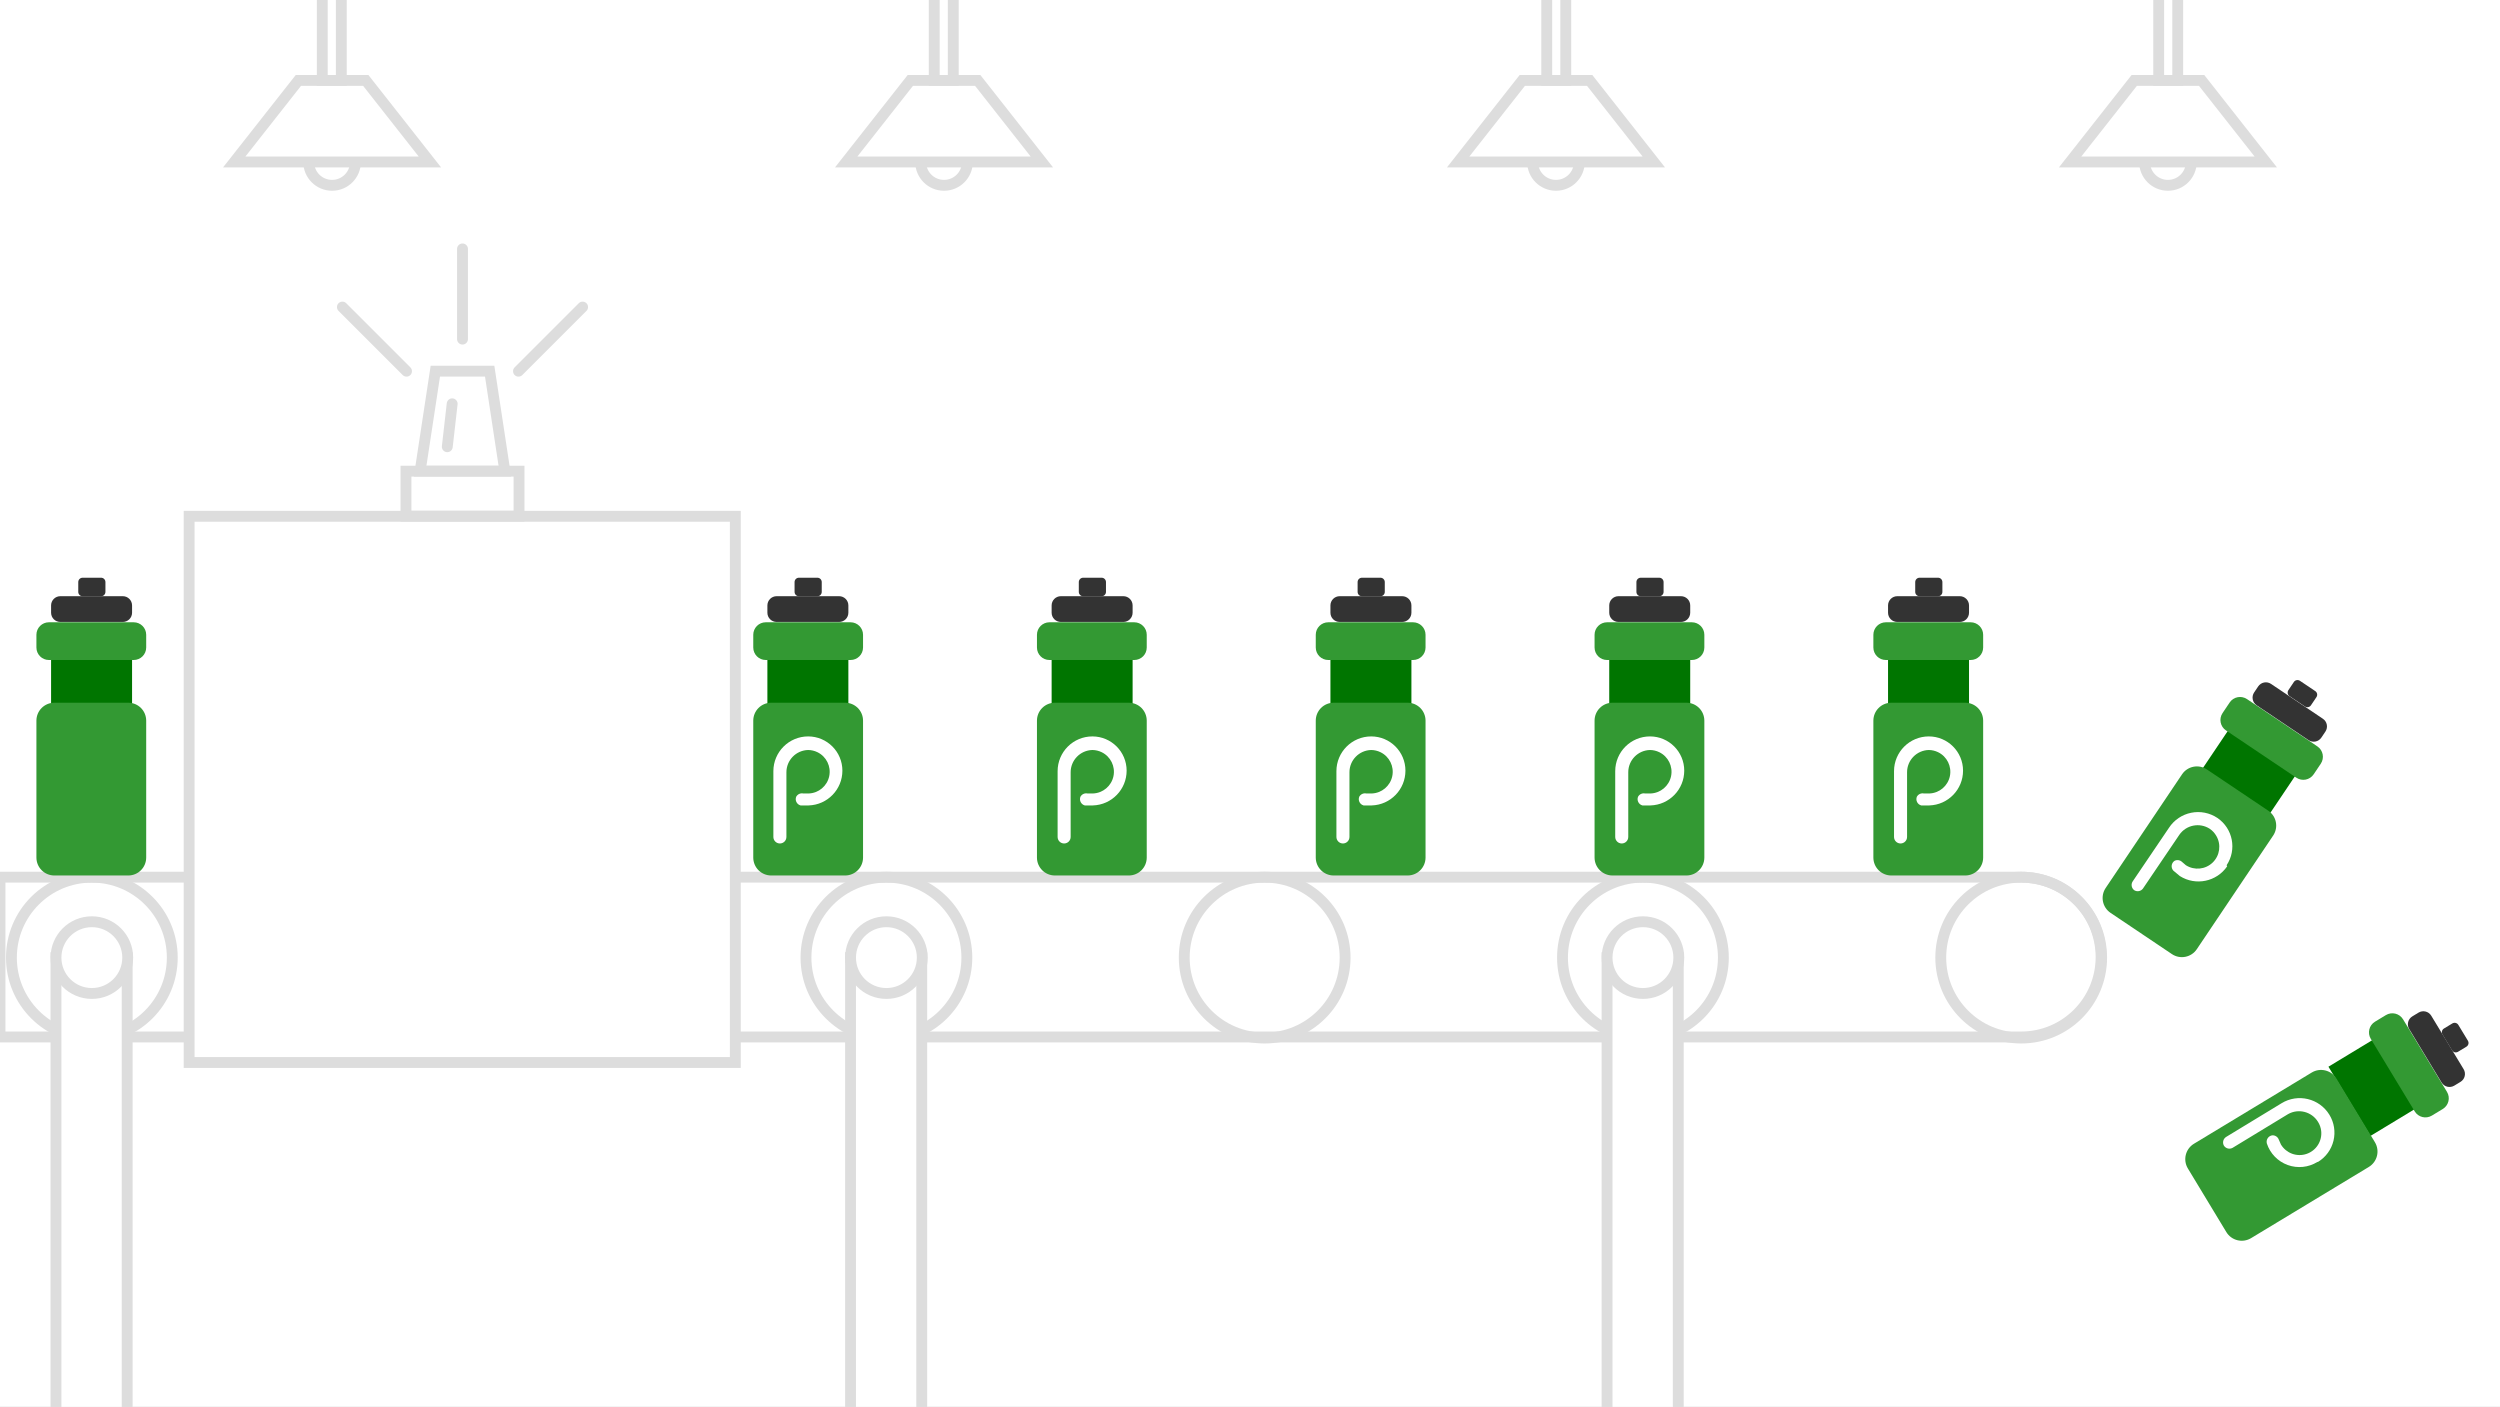
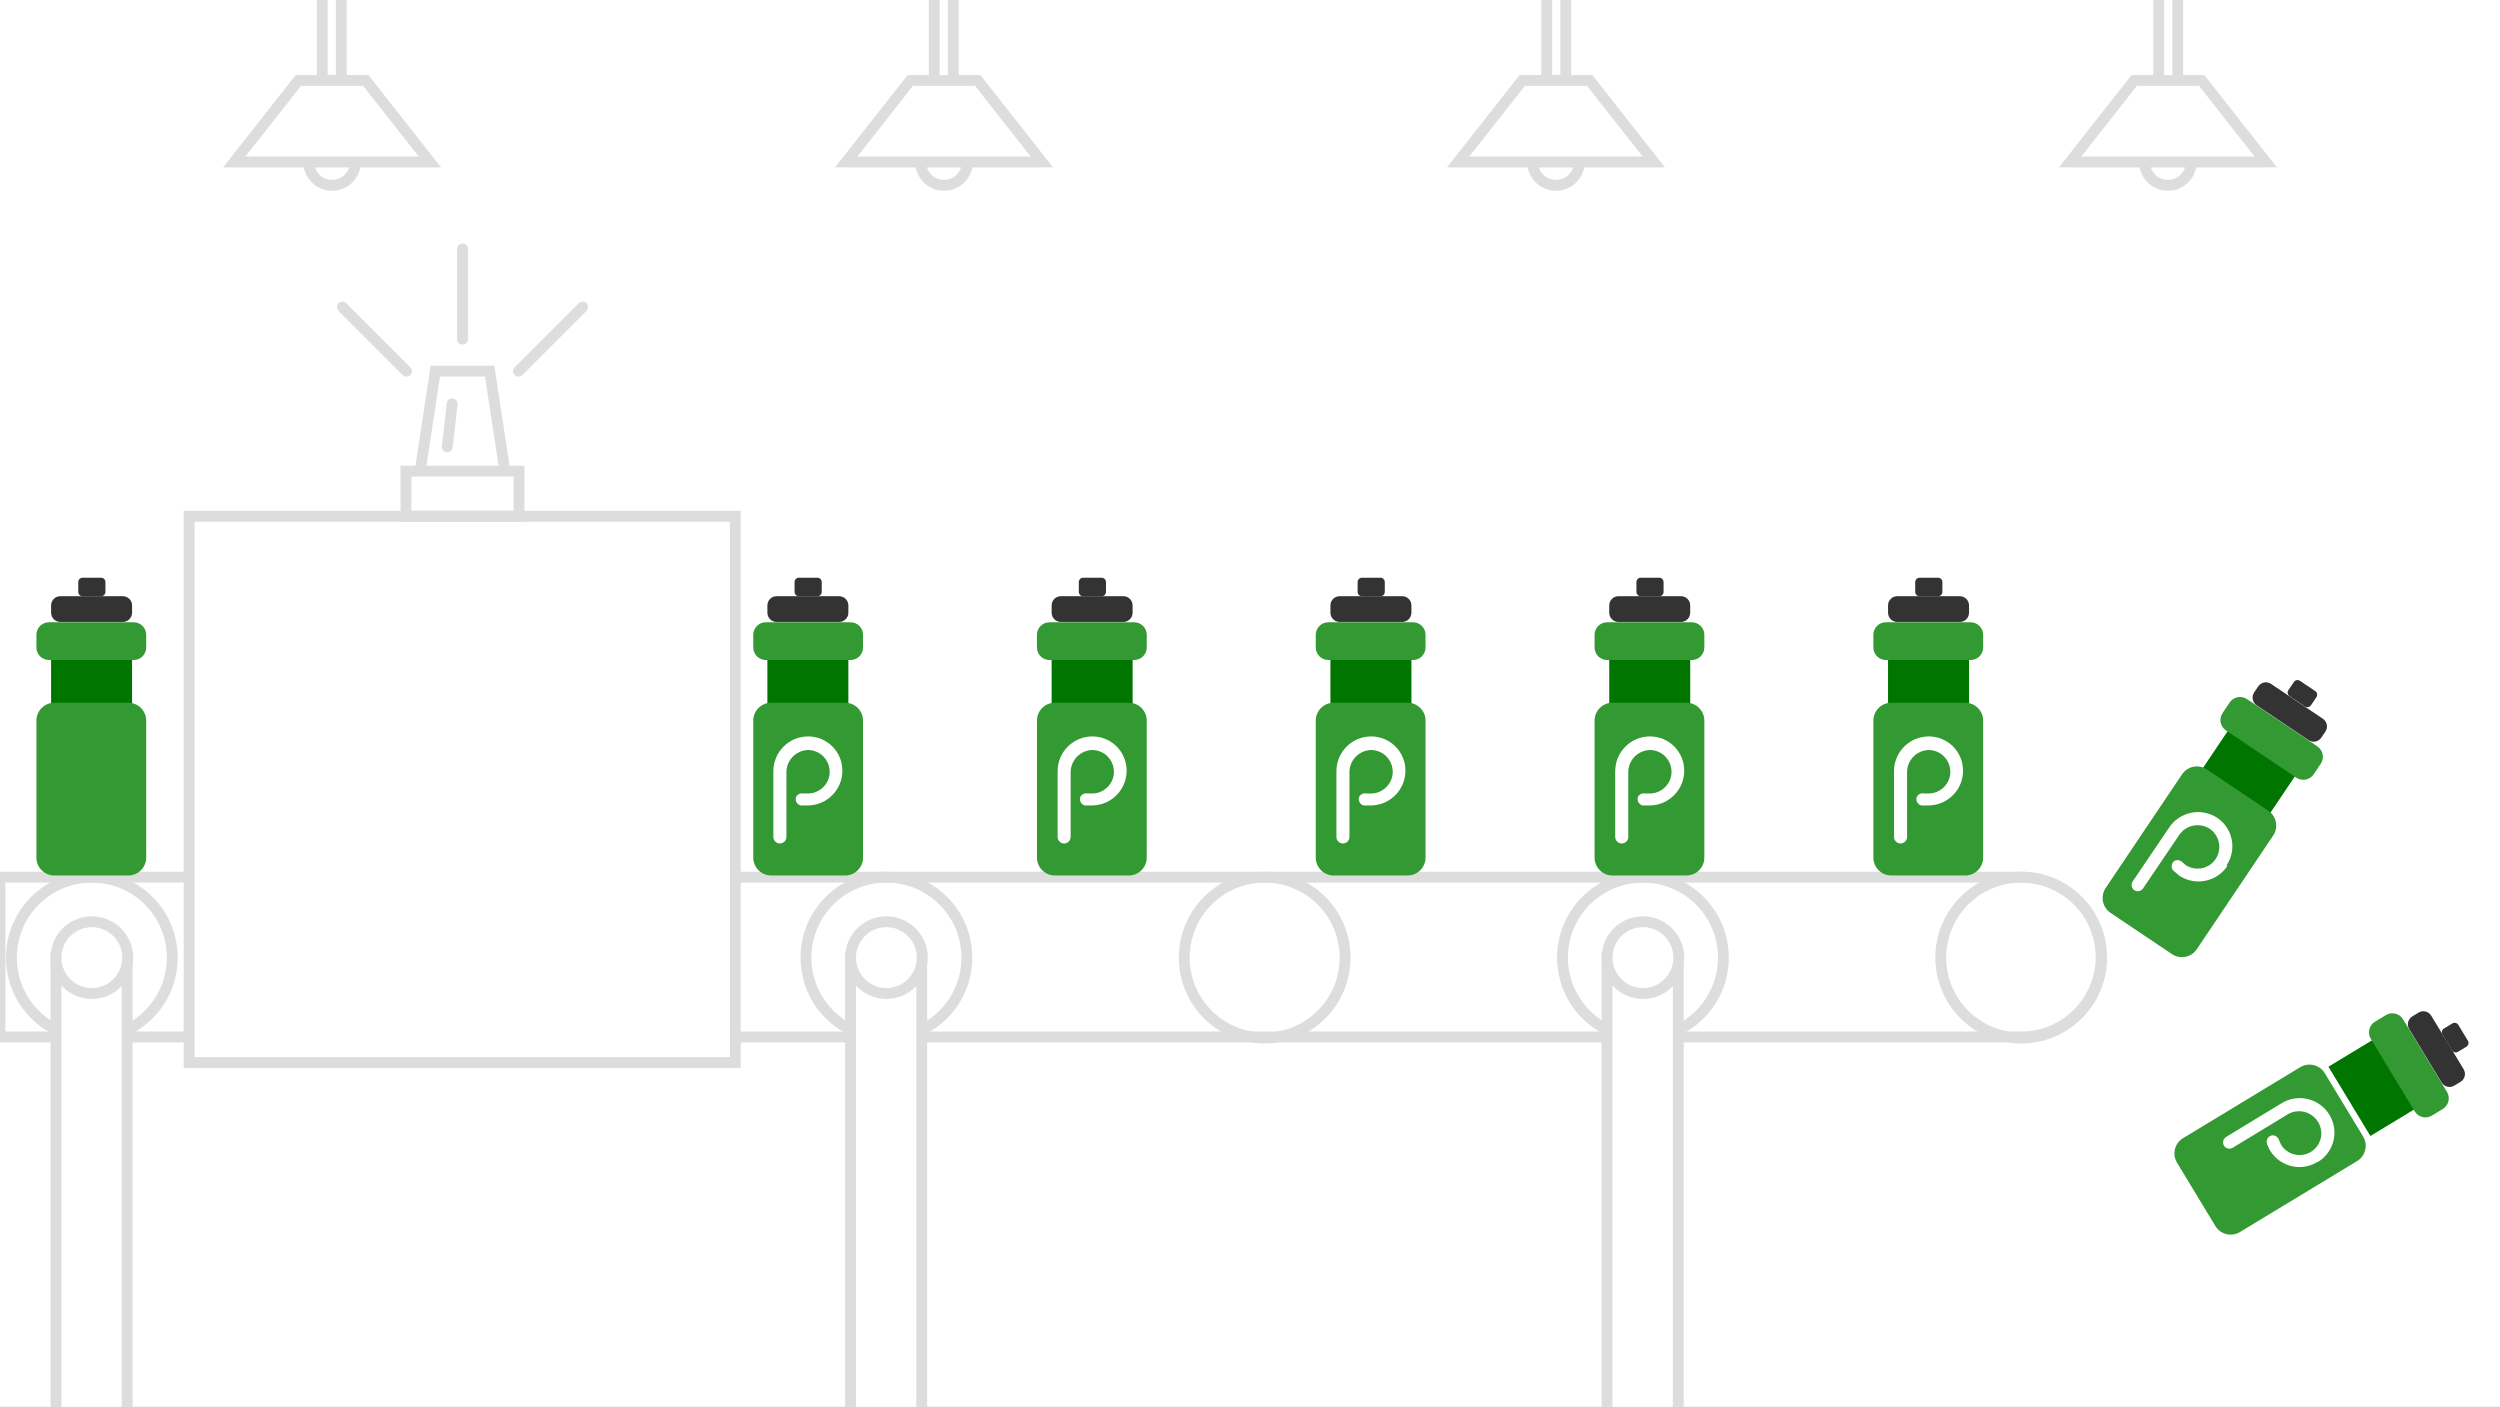
- <svg xmlns="http://www.w3.org/2000/svg" id="Layer_1" data-name="Layer 1" width="460" height="258.8" viewBox="0 0 460 258.8">
-   <rect width="460" height="258.75" fill="#fff" />
-   <path d="M0,161.4H371.9a14.7,14.7,0,0,1,14.7,14.7v0a14.7,14.7,0,0,1-14.7,14.7H0a0,0,0,0,1,0,0V161.4a0,0,0,0,1,0,0Z" fill="none" stroke="#ddd" stroke-linecap="round" stroke-miterlimit="10" stroke-width="2" />
-   <rect x="34.8" y="95" width="100.5" height="100.5" fill="#fff" stroke="#ddd" stroke-linecap="round" stroke-miterlimit="10" stroke-width="2" />
+ <svg xmlns="http://www.w3.org/2000/svg" width="460" height="258.8" viewBox="0 0 460 258.8">
+   <path fill="#fff" d="M0 0h460v258.75H0z" />
+   <path fill="none" stroke="#ddd" stroke-linecap="round" stroke-miterlimit="10" stroke-width="2" d="M0 161.4h371.9a14.7 14.7 0 0 1 14.7 14.7 14.7 14.7 0 0 1-14.7 14.7H0v-29.4z" />
+   <path fill="#fff" stroke="#ddd" stroke-linecap="round" stroke-miterlimit="10" stroke-width="2" d="M34.8 95h100.5v100.5H34.8z" />
  <circle cx="371.9" cy="176.2" r="14.8" fill="none" stroke="#ddd" stroke-linecap="round" stroke-miterlimit="10" stroke-width="2" />
  <circle cx="302.3" cy="176.2" r="14.8" fill="none" stroke="#ddd" stroke-linecap="round" stroke-miterlimit="10" stroke-width="2" />
-   <polyline points="295.7 258.8 295.7 176.2 308.8 176.2 308.8 258.8" fill="#fff" stroke="#ddd" stroke-linecap="round" stroke-miterlimit="10" stroke-width="2" />
+   <path fill="#fff" stroke="#ddd" stroke-linecap="round" stroke-miterlimit="10" stroke-width="2" d="M295.7 258.8v-82.6h13.1v82.6" />
  <circle cx="302.3" cy="176.2" r="6.6" fill="#fff" stroke="#ddd" stroke-linecap="round" stroke-miterlimit="10" stroke-width="2" />
  <circle cx="232.7" cy="176.2" r="14.8" fill="none" stroke="#ddd" stroke-linecap="round" stroke-miterlimit="10" stroke-width="2" />
  <circle cx="163.1" cy="176.2" r="14.8" fill="none" stroke="#ddd" stroke-linecap="round" stroke-miterlimit="10" stroke-width="2" />
  <circle cx="16.9" cy="176.2" r="14.8" fill="none" stroke="#ddd" stroke-linecap="round" stroke-miterlimit="10" stroke-width="2" />
-   <rect x="74.7" y="86.7" width="20.8" height="8.26" fill="none" stroke="#ddd" stroke-linecap="round" stroke-miterlimit="10" stroke-width="2" />
-   <polygon points="90.1 68.3 80.1 68.3 77.3 86.7 92.9 86.7 90.1 68.3" fill="none" stroke="#ddd" stroke-linecap="round" stroke-miterlimit="10" stroke-width="2" />
-   <line x1="82.3" y1="82.2" x2="83.2" y2="74.3" fill="none" stroke="#ddd" stroke-linecap="round" stroke-miterlimit="10" stroke-width="2" />
-   <line x1="74.8" y1="68.3" x2="63" y2="56.5" fill="none" stroke="#ddd" stroke-linecap="round" stroke-miterlimit="10" stroke-width="2" />
-   <line x1="95.4" y1="68.3" x2="107.2" y2="56.5" fill="none" stroke="#ddd" stroke-linecap="round" stroke-miterlimit="10" stroke-width="2" />
-   <line x1="85.1" y1="62.4" x2="85.1" y2="45.8" fill="none" stroke="#ddd" stroke-linecap="round" stroke-miterlimit="10" stroke-width="2" />
-   <polyline points="156.5 258.8 156.5 176.2 169.6 176.2 169.6 258.8" fill="#fff" stroke="#ddd" stroke-linecap="round" stroke-miterlimit="10" stroke-width="2" />
+   <path fill="none" stroke="#ddd" stroke-linecap="round" stroke-miterlimit="10" stroke-width="2" d="M74.7 86.7h20.8v8.26H74.7zm15.4-18.4h-10l-2.8 18.4h15.6l-2.8-18.4zm-7.8 13.9l.9-7.9m-8.4-6L63 56.5m32.4 11.8l11.8-11.8m-22.1 5.9V45.8" />
+   <path fill="#fff" stroke="#ddd" stroke-linecap="round" stroke-miterlimit="10" stroke-width="2" d="M156.5 258.8v-82.6h13.1v82.6" />
  <circle cx="163.1" cy="176.2" r="6.6" fill="#fff" stroke="#ddd" stroke-linecap="round" stroke-miterlimit="10" stroke-width="2" />
-   <polyline points="10.3 258.8 10.3 176.2 23.4 176.2 23.4 258.8" fill="#fff" stroke="#ddd" stroke-linecap="round" stroke-miterlimit="10" stroke-width="2" />
+   <path fill="#fff" stroke="#ddd" stroke-linecap="round" stroke-miterlimit="10" stroke-width="2" d="M10.3 258.8v-82.6h13.1v82.6" />
  <circle cx="16.9" cy="176.2" r="6.6" fill="#fff" stroke="#ddd" stroke-linecap="round" stroke-miterlimit="10" stroke-width="2" />
-   <rect x="193.5" y="120" width="14.9" height="10.75" fill="#007500" />
-   <rect x="190.8" y="129.3" width="20.2" height="31.79" rx="3.3" ry="3.3" fill="#393" />
-   <rect x="190.8" y="114.5" width="20.2" height="6.94" rx="2.3" ry="2.3" fill="#393" />
-   <rect x="193.5" y="109.7" width="14.9" height="4.74" rx="1.7" ry="1.7" fill="#333" />
-   <rect x="198.5" y="106.3" width="5" height="3.41" rx="0.8" ry="0.8" fill="#333" />
-   <path d="M207.3,141.8a6.4,6.4,0,0,1-6.2,6.4h-1.5a1.2,1.2,0,0,1-.8-1.6h0a1.2,1.2,0,0,1,1.3-.6h1a4,4,0,0,0,1.6-7.6,4,4,0,0,0-1.7-.4,4.1,4.1,0,0,0-4,4.1v11.9a1.2,1.2,0,0,1-1.2,1.2h0a1.2,1.2,0,0,1-1.2-1.2V141.9a6.4,6.4,0,0,1,6.4-6.4,6.3,6.3,0,0,1,6.3,6.3Z" fill="#fff" />
-   <rect x="244.8" y="120" width="14.9" height="10.75" fill="#007500" />
-   <rect x="242.1" y="129.3" width="20.2" height="31.79" rx="3.3" ry="3.3" fill="#393" />
-   <rect x="242.1" y="114.5" width="20.2" height="6.94" rx="2.3" ry="2.3" fill="#393" />
-   <rect x="244.8" y="109.7" width="14.9" height="4.74" rx="1.7" ry="1.7" fill="#333" />
-   <rect x="249.8" y="106.3" width="5" height="3.41" rx="0.8" ry="0.8" fill="#333" />
-   <path d="M258.6,141.8a6.4,6.4,0,0,1-6.2,6.4h-1.5a1.2,1.2,0,0,1-.8-1.6h0a1.2,1.2,0,0,1,1.3-.6h1a4,4,0,0,0,1.6-7.6,4,4,0,0,0-1.7-.4,4.1,4.1,0,0,0-4,4.1v11.9a1.2,1.2,0,0,1-1.2,1.2h0a1.2,1.2,0,0,1-1.2-1.2V141.9a6.4,6.4,0,0,1,6.4-6.4,6.3,6.3,0,0,1,6.3,6.3Z" fill="#fff" />
-   <rect x="141.2" y="120" width="14.9" height="10.75" fill="#007500" />
-   <rect x="138.6" y="129.3" width="20.2" height="31.79" rx="3.3" ry="3.3" fill="#393" />
-   <rect x="138.6" y="114.5" width="20.2" height="6.94" rx="2.3" ry="2.3" fill="#393" />
-   <rect x="141.2" y="109.7" width="14.9" height="4.74" rx="1.7" ry="1.7" fill="#333" />
-   <rect x="146.2" y="106.3" width="5" height="3.41" rx="0.8" ry="0.8" fill="#333" />
-   <path d="M155,141.8a6.4,6.4,0,0,1-6.2,6.4h-1.5a1.2,1.2,0,0,1-.8-1.6h0a1.2,1.2,0,0,1,1.3-.6h1a4,4,0,0,0,1.6-7.6,4,4,0,0,0-1.7-.4,4.1,4.1,0,0,0-4,4.1v11.9a1.2,1.2,0,0,1-1.2,1.2h0a1.2,1.2,0,0,1-1.2-1.2V141.9a6.4,6.4,0,0,1,6.4-6.4,6.3,6.3,0,0,1,6.3,6.3Z" fill="#fff" />
-   <rect x="9.4" y="120" width="14.9" height="10.75" fill="#007500" />
-   <rect x="6.7" y="129.3" width="20.2" height="31.79" rx="3.3" ry="3.3" fill="#393" />
-   <rect x="6.7" y="114.5" width="20.2" height="6.94" rx="2.3" ry="2.3" fill="#393" />
-   <rect x="9.4" y="109.7" width="14.9" height="4.74" rx="1.7" ry="1.7" fill="#333" />
-   <rect x="14.4" y="106.3" width="5" height="3.41" rx="0.8" ry="0.8" fill="#333" />
-   <rect x="296.1" y="120" width="14.9" height="10.75" fill="#007500" />
-   <rect x="293.4" y="129.3" width="20.2" height="31.79" rx="3.3" ry="3.3" fill="#393" />
-   <rect x="293.4" y="114.5" width="20.2" height="6.94" rx="2.3" ry="2.3" fill="#393" />
-   <rect x="296.1" y="109.7" width="14.9" height="4.74" rx="1.7" ry="1.7" fill="#333" />
-   <rect x="301.1" y="106.3" width="5" height="3.41" rx="0.8" ry="0.8" fill="#333" />
-   <path d="M309.9,141.8a6.4,6.4,0,0,1-6.2,6.4h-1.5a1.2,1.2,0,0,1-.8-1.6h0a1.2,1.2,0,0,1,1.3-.6h1a4,4,0,0,0,1.6-7.6,4,4,0,0,0-1.7-.4,4.1,4.1,0,0,0-4,4.1v11.9a1.2,1.2,0,0,1-1.2,1.2h0a1.2,1.2,0,0,1-1.2-1.2V141.9a6.4,6.4,0,0,1,6.4-6.4,6.3,6.3,0,0,1,6.3,6.3Z" fill="#fff" />
-   <rect x="347.4" y="120" width="14.9" height="10.75" fill="#007500" />
-   <rect x="344.7" y="129.3" width="20.2" height="31.79" rx="3.3" ry="3.3" fill="#393" />
-   <rect x="344.7" y="114.5" width="20.2" height="6.94" rx="2.3" ry="2.3" fill="#393" />
-   <rect x="347.4" y="109.7" width="14.9" height="4.74" rx="1.7" ry="1.7" fill="#333" />
-   <rect x="352.4" y="106.3" width="5" height="3.41" rx="0.8" ry="0.8" fill="#333" />
-   <path d="M361.2,141.8a6.4,6.4,0,0,1-6.2,6.4h-1.5a1.2,1.2,0,0,1-.8-1.6h0a1.2,1.2,0,0,1,1.3-.6h1a4,4,0,0,0,1.6-7.6,4,4,0,0,0-1.7-.4,4.1,4.1,0,0,0-4,4.1v11.9a1.2,1.2,0,0,1-1.2,1.2h0a1.2,1.2,0,0,1-1.2-1.2V141.9a6.4,6.4,0,0,1,6.4-6.4,6.3,6.3,0,0,1,6.3,6.3Z" fill="#fff" />
-   <rect x="406.2" y="136.9" width="14.9" height="10.75" transform="translate(149.8 -206.7) rotate(33.9)" fill="#007500" />
-   <rect x="392.5" y="142.8" width="20.2" height="31.79" rx="3.3" ry="3.3" transform="translate(157.2 -197.7) rotate(33.9)" fill="#393" />
-   <rect x="407.7" y="132.6" width="20.2" height="6.94" rx="2.3" ry="2.3" transform="translate(147.1 -210.1) rotate(33.9)" fill="#393" />
-   <rect x="413.6" y="128.8" width="14.9" height="4.74" rx="1.7" ry="1.7" transform="translate(145 -212.7) rotate(33.9)" fill="#333" />
-   <rect x="420.9" y="126.1" width="5" height="3.41" rx="0.8" ry="0.8" transform="translate(143.5 -214.6) rotate(33.9)" fill="#333" />
-   <path d="M409.8,159.4a6.4,6.4,0,0,1-8.7,1.8l-1.2-1a1.2,1.2,0,0,1,.2-1.8h0a1.2,1.2,0,0,1,1.4.2l.7.6a4,4,0,0,0,5.6-5.4,4,4,0,0,0-1.2-1.3,4.1,4.1,0,0,0-5.6,1.1l-6.7,9.9a1.2,1.2,0,0,1-1.6.3h0a1.2,1.2,0,0,1-.3-1.6l6.7-9.9a6.4,6.4,0,0,1,8.9-1.8,6.3,6.3,0,0,1,1.7,8.7Z" fill="#fff" />
-   <rect x="429.7" y="194.5" width="14.9" height="10.75" transform="translate(381.4 -277.6) rotate(58.8)" fill="#007500" />
-   <rect x="410.1" y="194.3" width="20.2" height="31.79" rx="3.3" ry="3.3" transform="matrix(0.52, 0.86, -0.86, 0.52, 382.04, -258.09)" fill="#393" />
-   <rect x="433.4" y="192.6" width="20.2" height="6.94" rx="2.3" ry="2.3" transform="translate(381.2 -284.9) rotate(58.8)" fill="#393" />
-   <rect x="441.1" y="190.6" width="14.9" height="4.74" rx="1.7" ry="1.7" transform="translate(381 -290.6) rotate(58.8)" fill="#333" />
-   <rect x="449.5" y="189.2" width="5" height="3.41" rx="0.8" ry="0.8" transform="translate(380.9 -294.6) rotate(58.8)" fill="#333" />
-   <path d="M426.4,213.8a6.3,6.3,0,0,1-9.3-3.4,1.2,1.2,0,0,1,1-1.5h0a1.2,1.2,0,0,1,1.2.8l.4.9a4,4,0,0,0,7.4-2.5,4,4,0,0,0-.6-1.7A4.1,4.1,0,0,0,421,205l-10.2,6.2a1.2,1.2,0,0,1-1.6-.4h0a1.2,1.2,0,0,1,.4-1.6l10.2-6.2a6.4,6.4,0,0,1,8.8,2.1,6.3,6.3,0,0,1-2.1,8.7Z" fill="#fff" />
+   <path fill="#007500" d="M193.5 120h14.9v10.75h-14.9z" />
+   <rect width="20.2" height="31.79" x="190.8" y="129.3" fill="#393" rx="3.3" ry="3.3" />
+   <rect width="20.2" height="6.94" x="190.8" y="114.5" fill="#393" rx="2.3" ry="2.3" />
+   <rect width="14.9" height="4.74" x="193.5" y="109.7" fill="#333" rx="1.7" ry="1.7" />
+   <rect width="5" height="3.41" x="198.5" y="106.3" fill="#333" rx=".8" ry=".8" />
+   <path fill="#fff" d="M207.3 141.8a6.4 6.4 0 0 1-6.2 6.4h-1.5a1.2 1.2 0 0 1-.8-1.6 1.2 1.2 0 0 1 1.3-.6h1a4 4 0 0 0 1.6-7.6 4 4 0 0 0-1.7-.4 4.1 4.1 0 0 0-4 4.1V154a1.2 1.2 0 0 1-1.2 1.2 1.2 1.2 0 0 1-1.2-1.2v-12.1a6.4 6.4 0 0 1 6.4-6.4 6.3 6.3 0 0 1 6.3 6.3z" />
+   <path fill="#007500" d="M244.8 120h14.9v10.75h-14.9z" />
+   <rect width="20.2" height="31.79" x="242.1" y="129.3" fill="#393" rx="3.3" ry="3.3" />
+   <rect width="20.2" height="6.94" x="242.1" y="114.5" fill="#393" rx="2.3" ry="2.3" />
+   <rect width="14.9" height="4.74" x="244.8" y="109.7" fill="#333" rx="1.7" ry="1.7" />
+   <rect width="5" height="3.41" x="249.8" y="106.3" fill="#333" rx=".8" ry=".8" />
+   <path fill="#fff" d="M258.6 141.8a6.4 6.4 0 0 1-6.2 6.4h-1.5a1.2 1.2 0 0 1-.8-1.6 1.2 1.2 0 0 1 1.3-.6h1a4 4 0 0 0 1.6-7.6 4 4 0 0 0-1.7-.4 4.1 4.1 0 0 0-4 4.1V154a1.2 1.2 0 0 1-1.2 1.2 1.2 1.2 0 0 1-1.2-1.2v-12.1a6.4 6.4 0 0 1 6.4-6.4 6.3 6.3 0 0 1 6.3 6.3z" />
+   <path fill="#007500" d="M141.2 120h14.9v10.75h-14.9z" />
+   <rect width="20.2" height="31.79" x="138.6" y="129.3" fill="#393" rx="3.3" ry="3.3" />
+   <rect width="20.2" height="6.94" x="138.6" y="114.5" fill="#393" rx="2.3" ry="2.3" />
+   <rect width="14.9" height="4.74" x="141.2" y="109.7" fill="#333" rx="1.7" ry="1.7" />
+   <rect width="5" height="3.41" x="146.2" y="106.3" fill="#333" rx=".8" ry=".8" />
+   <path fill="#fff" d="M155 141.8a6.4 6.4 0 0 1-6.2 6.4h-1.5a1.2 1.2 0 0 1-.8-1.6 1.2 1.2 0 0 1 1.3-.6h1a4 4 0 0 0 1.6-7.6 4 4 0 0 0-1.7-.4 4.1 4.1 0 0 0-4 4.1V154a1.2 1.2 0 0 1-1.2 1.2 1.2 1.2 0 0 1-1.2-1.2v-12.1a6.4 6.4 0 0 1 6.4-6.4 6.3 6.3 0 0 1 6.3 6.3z" />
+   <path fill="#007500" d="M9.4 120h14.9v10.75H9.4z" />
+   <rect width="20.2" height="31.79" x="6.7" y="129.3" fill="#393" rx="3.3" ry="3.3" />
+   <rect width="20.2" height="6.94" x="6.7" y="114.5" fill="#393" rx="2.3" ry="2.3" />
+   <rect width="14.9" height="4.74" x="9.4" y="109.7" fill="#333" rx="1.7" ry="1.7" />
+   <rect width="5" height="3.41" x="14.4" y="106.3" fill="#333" rx=".8" ry=".8" />
+   <path fill="#007500" d="M296.1 120H311v10.75h-14.9z" />
+   <rect width="20.2" height="31.79" x="293.4" y="129.3" fill="#393" rx="3.3" ry="3.3" />
+   <rect width="20.2" height="6.94" x="293.4" y="114.5" fill="#393" rx="2.3" ry="2.3" />
+   <rect width="14.9" height="4.74" x="296.1" y="109.7" fill="#333" rx="1.7" ry="1.7" />
+   <rect width="5" height="3.41" x="301.1" y="106.3" fill="#333" rx=".8" ry=".8" />
+   <path fill="#fff" d="M309.9 141.8a6.4 6.4 0 0 1-6.2 6.4h-1.5a1.2 1.2 0 0 1-.8-1.6 1.2 1.2 0 0 1 1.3-.6h1a4 4 0 0 0 1.6-7.6 4 4 0 0 0-1.7-.4 4.1 4.1 0 0 0-4 4.1V154a1.2 1.2 0 0 1-1.2 1.2 1.2 1.2 0 0 1-1.2-1.2v-12.1a6.4 6.4 0 0 1 6.4-6.4 6.3 6.3 0 0 1 6.3 6.3z" />
+   <path fill="#007500" d="M347.4 120h14.9v10.75h-14.9z" />
+   <rect width="20.2" height="31.79" x="344.7" y="129.3" fill="#393" rx="3.3" ry="3.3" />
+   <rect width="20.2" height="6.94" x="344.7" y="114.5" fill="#393" rx="2.3" ry="2.3" />
+   <rect width="14.9" height="4.74" x="347.4" y="109.7" fill="#333" rx="1.7" ry="1.7" />
+   <rect width="5" height="3.41" x="352.4" y="106.3" fill="#333" rx=".8" ry=".8" />
+   <path fill="#fff" d="M361.2 141.8a6.4 6.4 0 0 1-6.2 6.4h-1.5a1.2 1.2 0 0 1-.8-1.6 1.2 1.2 0 0 1 1.3-.6h1a4 4 0 0 0 1.6-7.6 4 4 0 0 0-1.7-.4 4.1 4.1 0 0 0-4 4.1V154a1.2 1.2 0 0 1-1.2 1.2 1.2 1.2 0 0 1-1.2-1.2v-12.1a6.4 6.4 0 0 1 6.4-6.4 6.3 6.3 0 0 1 6.3 6.3z" />
+   <path fill="#007500" d="M410.596 133.485l12.367 8.31-5.996 8.923-12.367-8.31z" />
+   <rect width="20.2" height="31.79" x="392.5" y="142.8" fill="#393" rx="3.3" ry="3.3" transform="rotate(33.9 402.936 159.044)" />
+   <rect width="20.2" height="6.94" x="407.7" y="132.6" fill="#393" rx="2.3" ry="2.3" transform="rotate(33.9 418.229 136.274)" />
+   <rect width="14.9" height="4.74" x="413.6" y="128.8" fill="#333" rx="1.7" ry="1.7" transform="rotate(33.9 421.444 131.53)" />
+   <rect width="5" height="3.41" x="420.9" y="126.1" fill="#333" rx=".8" ry=".8" transform="rotate(33.9 423.811 128.118)" />
+   <path fill="#fff" d="M409.8 159.4a6.4 6.4 0 0 1-8.7 1.8l-1.2-1a1.2 1.2 0 0 1 .2-1.8 1.2 1.2 0 0 1 1.4.2l.7.6a4 4 0 0 0 5.6-5.4 4 4 0 0 0-1.2-1.3 4.1 4.1 0 0 0-5.6 1.1l-6.7 9.9a1.2 1.2 0 0 1-1.6.3 1.2 1.2 0 0 1-.3-1.6l6.7-9.9a6.4 6.4 0 0 1 8.9-1.8 6.3 6.3 0 0 1 1.7 8.7z" />
+   <path fill="#007500" d="M437.628 190.706l7.718 12.745-9.195 5.569-7.718-12.745z" />
+   <rect width="20.2" height="31.79" x="410.1" y="194.3" fill="#393" rx="3.3" ry="3.3" transform="rotate(58.8 417.764 208.639)" />
+   <rect width="20.2" height="6.94" x="433.4" y="192.6" fill="#393" rx="2.3" ry="2.3" transform="rotate(58.8 443.408 195.81)" />
+   <rect width="14.9" height="4.74" x="441.1" y="190.6" fill="#333" rx="1.7" ry="1.7" transform="rotate(58.8 448.366 192.783)" />
+   <rect width="5" height="3.41" x="449.5" y="189.2" fill="#333" rx=".8" ry=".8" transform="rotate(58.8 451.865 190.694)" />
+   <path fill="#fff" d="M426.4 213.8a6.3 6.3 0 0 1-9.3-3.4 1.2 1.2 0 0 1 1-1.5 1.2 1.2 0 0 1 1.2.8l.4.9a4 4 0 0 0 7.4-2.5 4 4 0 0 0-.6-1.7 4.1 4.1 0 0 0-5.5-1.4l-10.2 6.2a1.2 1.2 0 0 1-1.6-.4 1.2 1.2 0 0 1 .4-1.6l10.2-6.2a6.4 6.4 0 0 1 8.8 2.1 6.3 6.3 0 0 1-2.1 8.7z" />
  <circle cx="61.1" cy="29.8" r="4.3" fill="#fff" stroke="#ddd" stroke-linecap="round" stroke-miterlimit="10" stroke-width="2" />
-   <polygon points="79.1 29.8 43.1 29.8 54.9 14.8 67.3 14.8 79.1 29.8" fill="#fff" stroke="#ddd" stroke-linecap="round" stroke-miterlimit="10" stroke-width="2" />
-   <polyline points="59.3 0 59.3 14.8 62.8 14.8 62.8 0" fill="#fff" stroke="#ddd" stroke-linecap="round" stroke-miterlimit="10" stroke-width="2" />
+   <path fill="#fff" stroke="#ddd" stroke-linecap="round" stroke-miterlimit="10" stroke-width="2" d="M79.1 29.8h-36l11.8-15h12.4l11.8 15zM59.3 0v14.8h3.5V0" />
  <circle cx="173.7" cy="29.8" r="4.3" fill="#fff" stroke="#ddd" stroke-linecap="round" stroke-miterlimit="10" stroke-width="2" />
-   <polygon points="191.7 29.8 155.7 29.8 167.5 14.8 179.9 14.8 191.7 29.8" fill="#fff" stroke="#ddd" stroke-linecap="round" stroke-miterlimit="10" stroke-width="2" />
-   <polyline points="171.9 0 171.9 14.8 175.4 14.8 175.4 0" fill="#fff" stroke="#ddd" stroke-linecap="round" stroke-miterlimit="10" stroke-width="2" />
+   <path fill="#fff" stroke="#ddd" stroke-linecap="round" stroke-miterlimit="10" stroke-width="2" d="M191.7 29.8h-36l11.8-15h12.4l11.8 15zM171.9 0v14.8h3.5V0" />
  <circle cx="286.3" cy="29.8" r="4.3" fill="#fff" stroke="#ddd" stroke-linecap="round" stroke-miterlimit="10" stroke-width="2" />
-   <polygon points="304.3 29.8 268.3 29.8 280.1 14.8 292.5 14.8 304.3 29.8" fill="#fff" stroke="#ddd" stroke-linecap="round" stroke-miterlimit="10" stroke-width="2" />
-   <polyline points="284.6 0 284.6 14.8 288.1 14.8 288.1 0" fill="#fff" stroke="#ddd" stroke-linecap="round" stroke-miterlimit="10" stroke-width="2" />
+   <path fill="#fff" stroke="#ddd" stroke-linecap="round" stroke-miterlimit="10" stroke-width="2" d="M304.3 29.8h-36l11.8-15h12.4l11.8 15zM284.6 0v14.8h3.5V0" />
  <circle cx="398.9" cy="29.8" r="4.3" fill="#fff" stroke="#ddd" stroke-linecap="round" stroke-miterlimit="10" stroke-width="2" />
-   <polygon points="416.9 29.8 380.9 29.8 392.7 14.8 405.1 14.8 416.9 29.8" fill="#fff" stroke="#ddd" stroke-linecap="round" stroke-miterlimit="10" stroke-width="2" />
-   <polyline points="397.2 0 397.2 14.8 400.7 14.8 400.7 0" fill="#fff" stroke="#ddd" stroke-linecap="round" stroke-miterlimit="10" stroke-width="2" />
+   <path fill="#fff" stroke="#ddd" stroke-linecap="round" stroke-miterlimit="10" stroke-width="2" d="M416.9 29.8h-36l11.8-15h12.4l11.8 15zM397.2 0v14.8h3.5V0" />
</svg>
